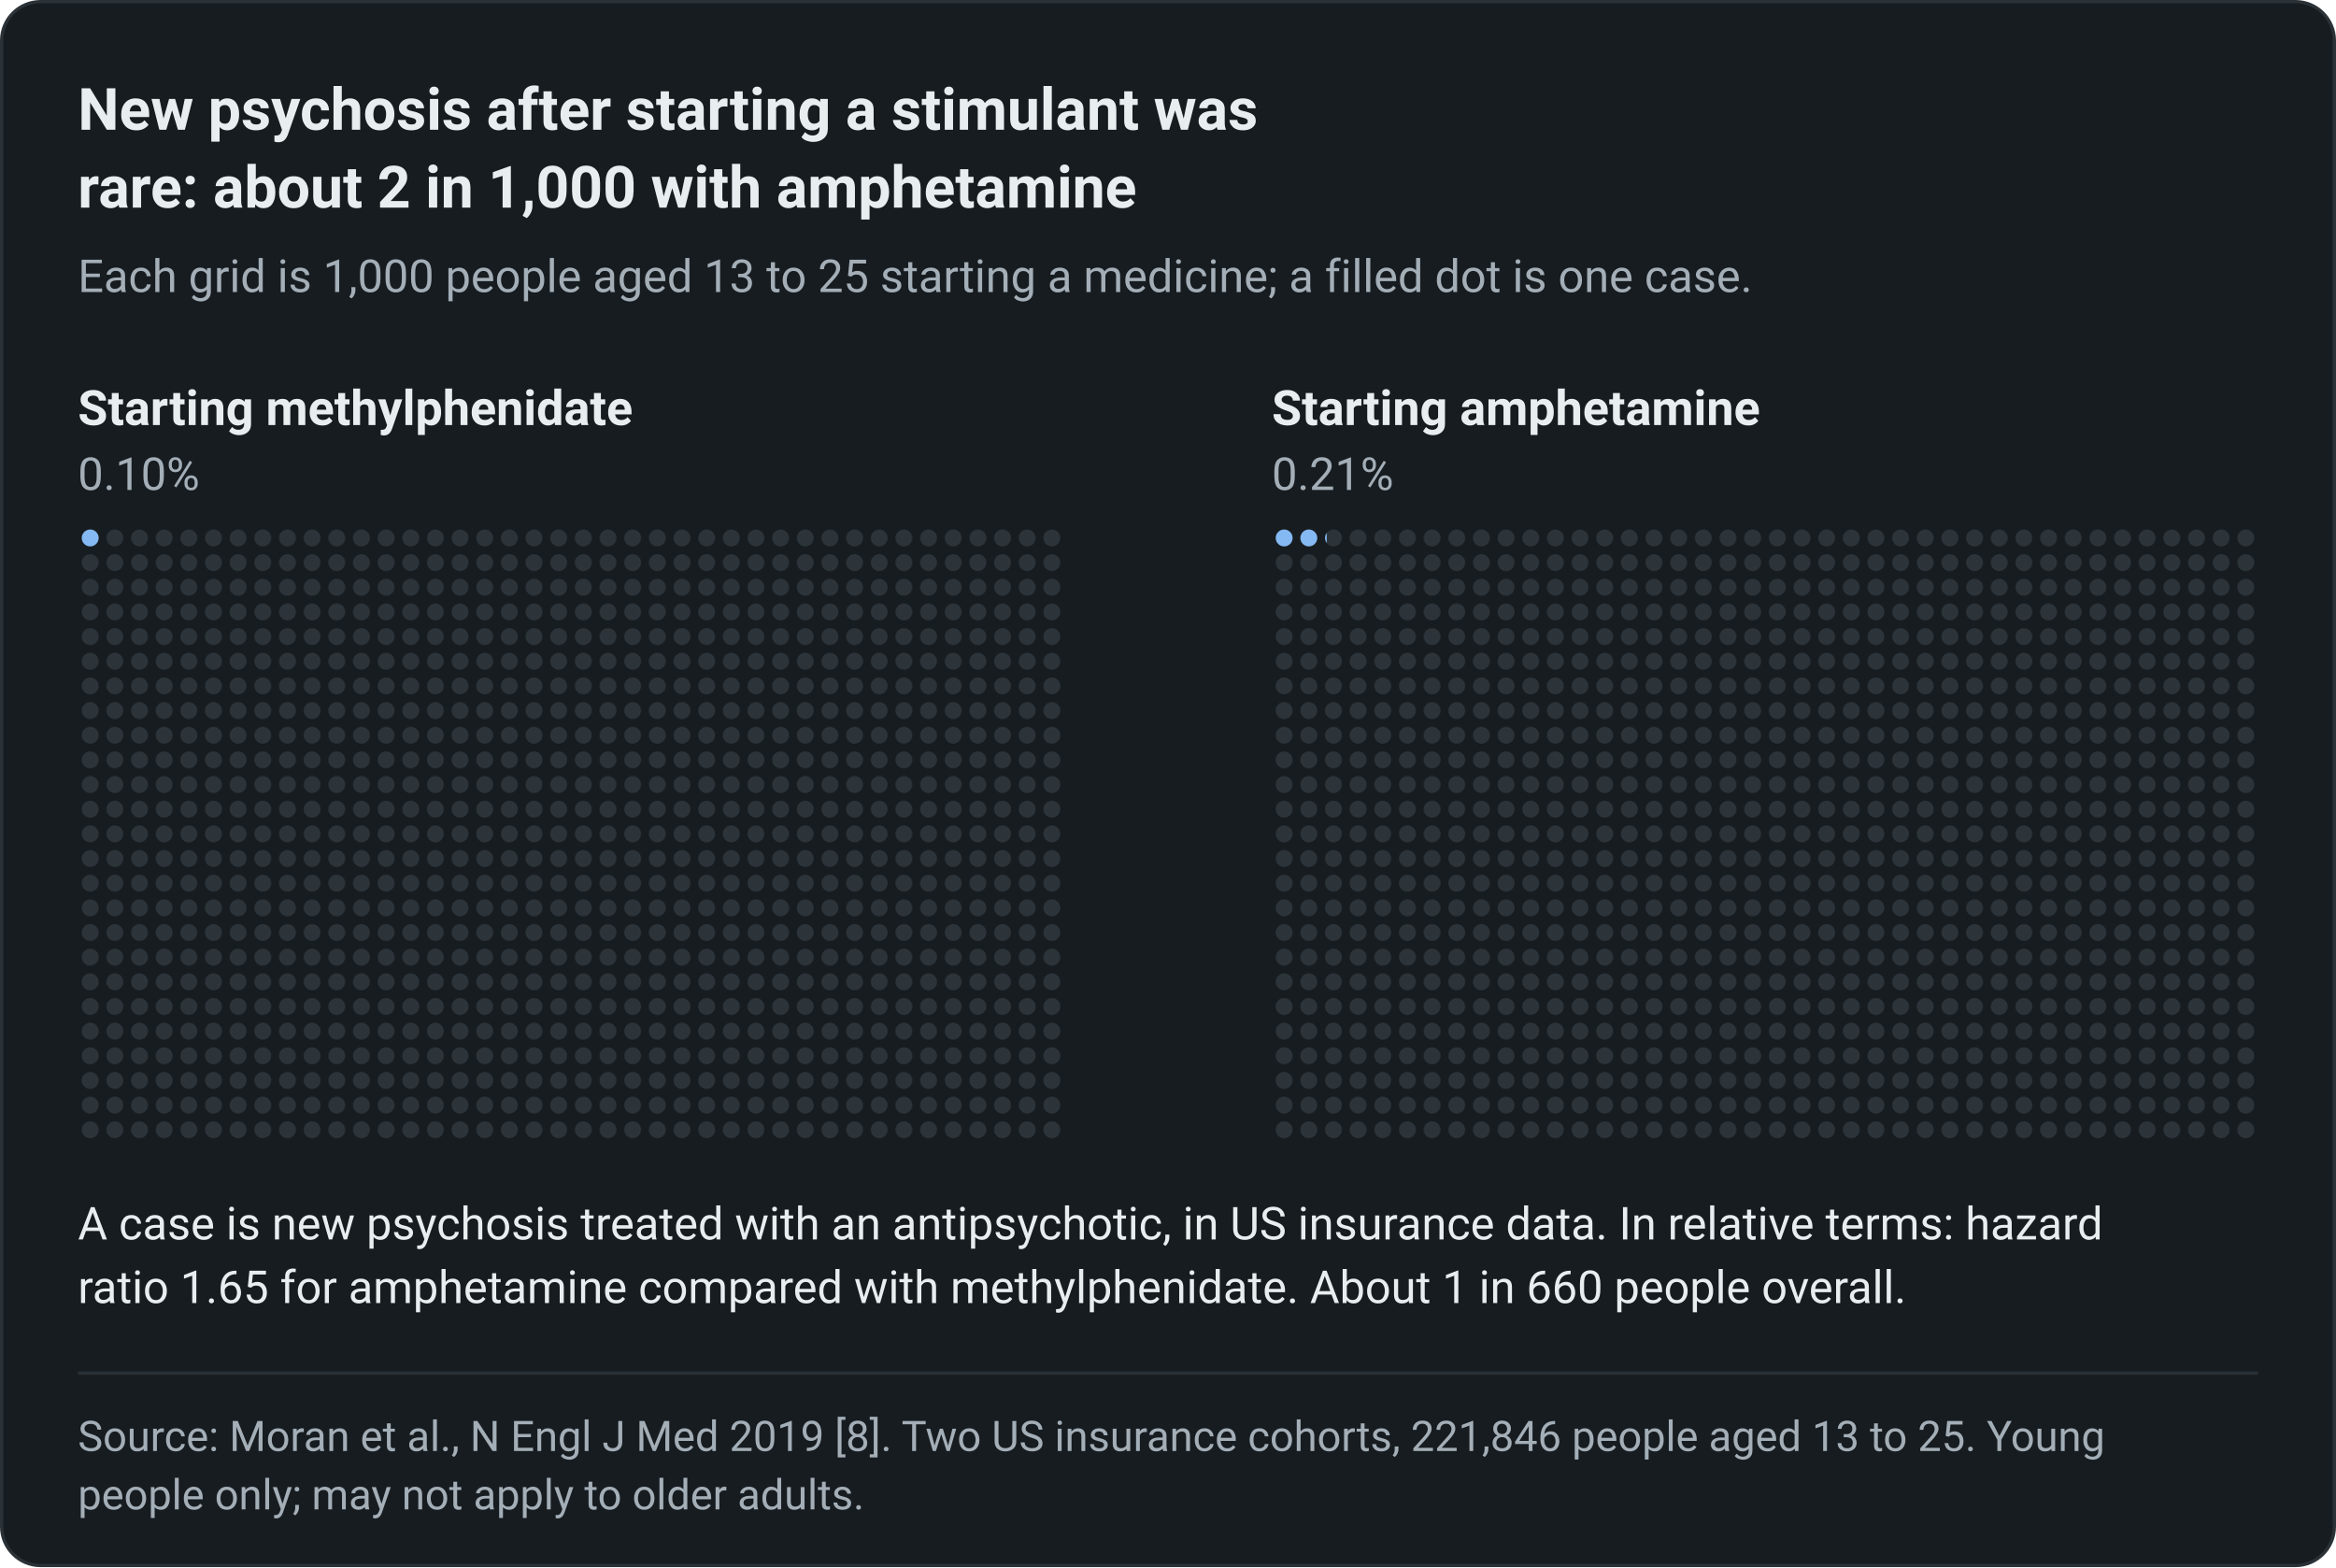
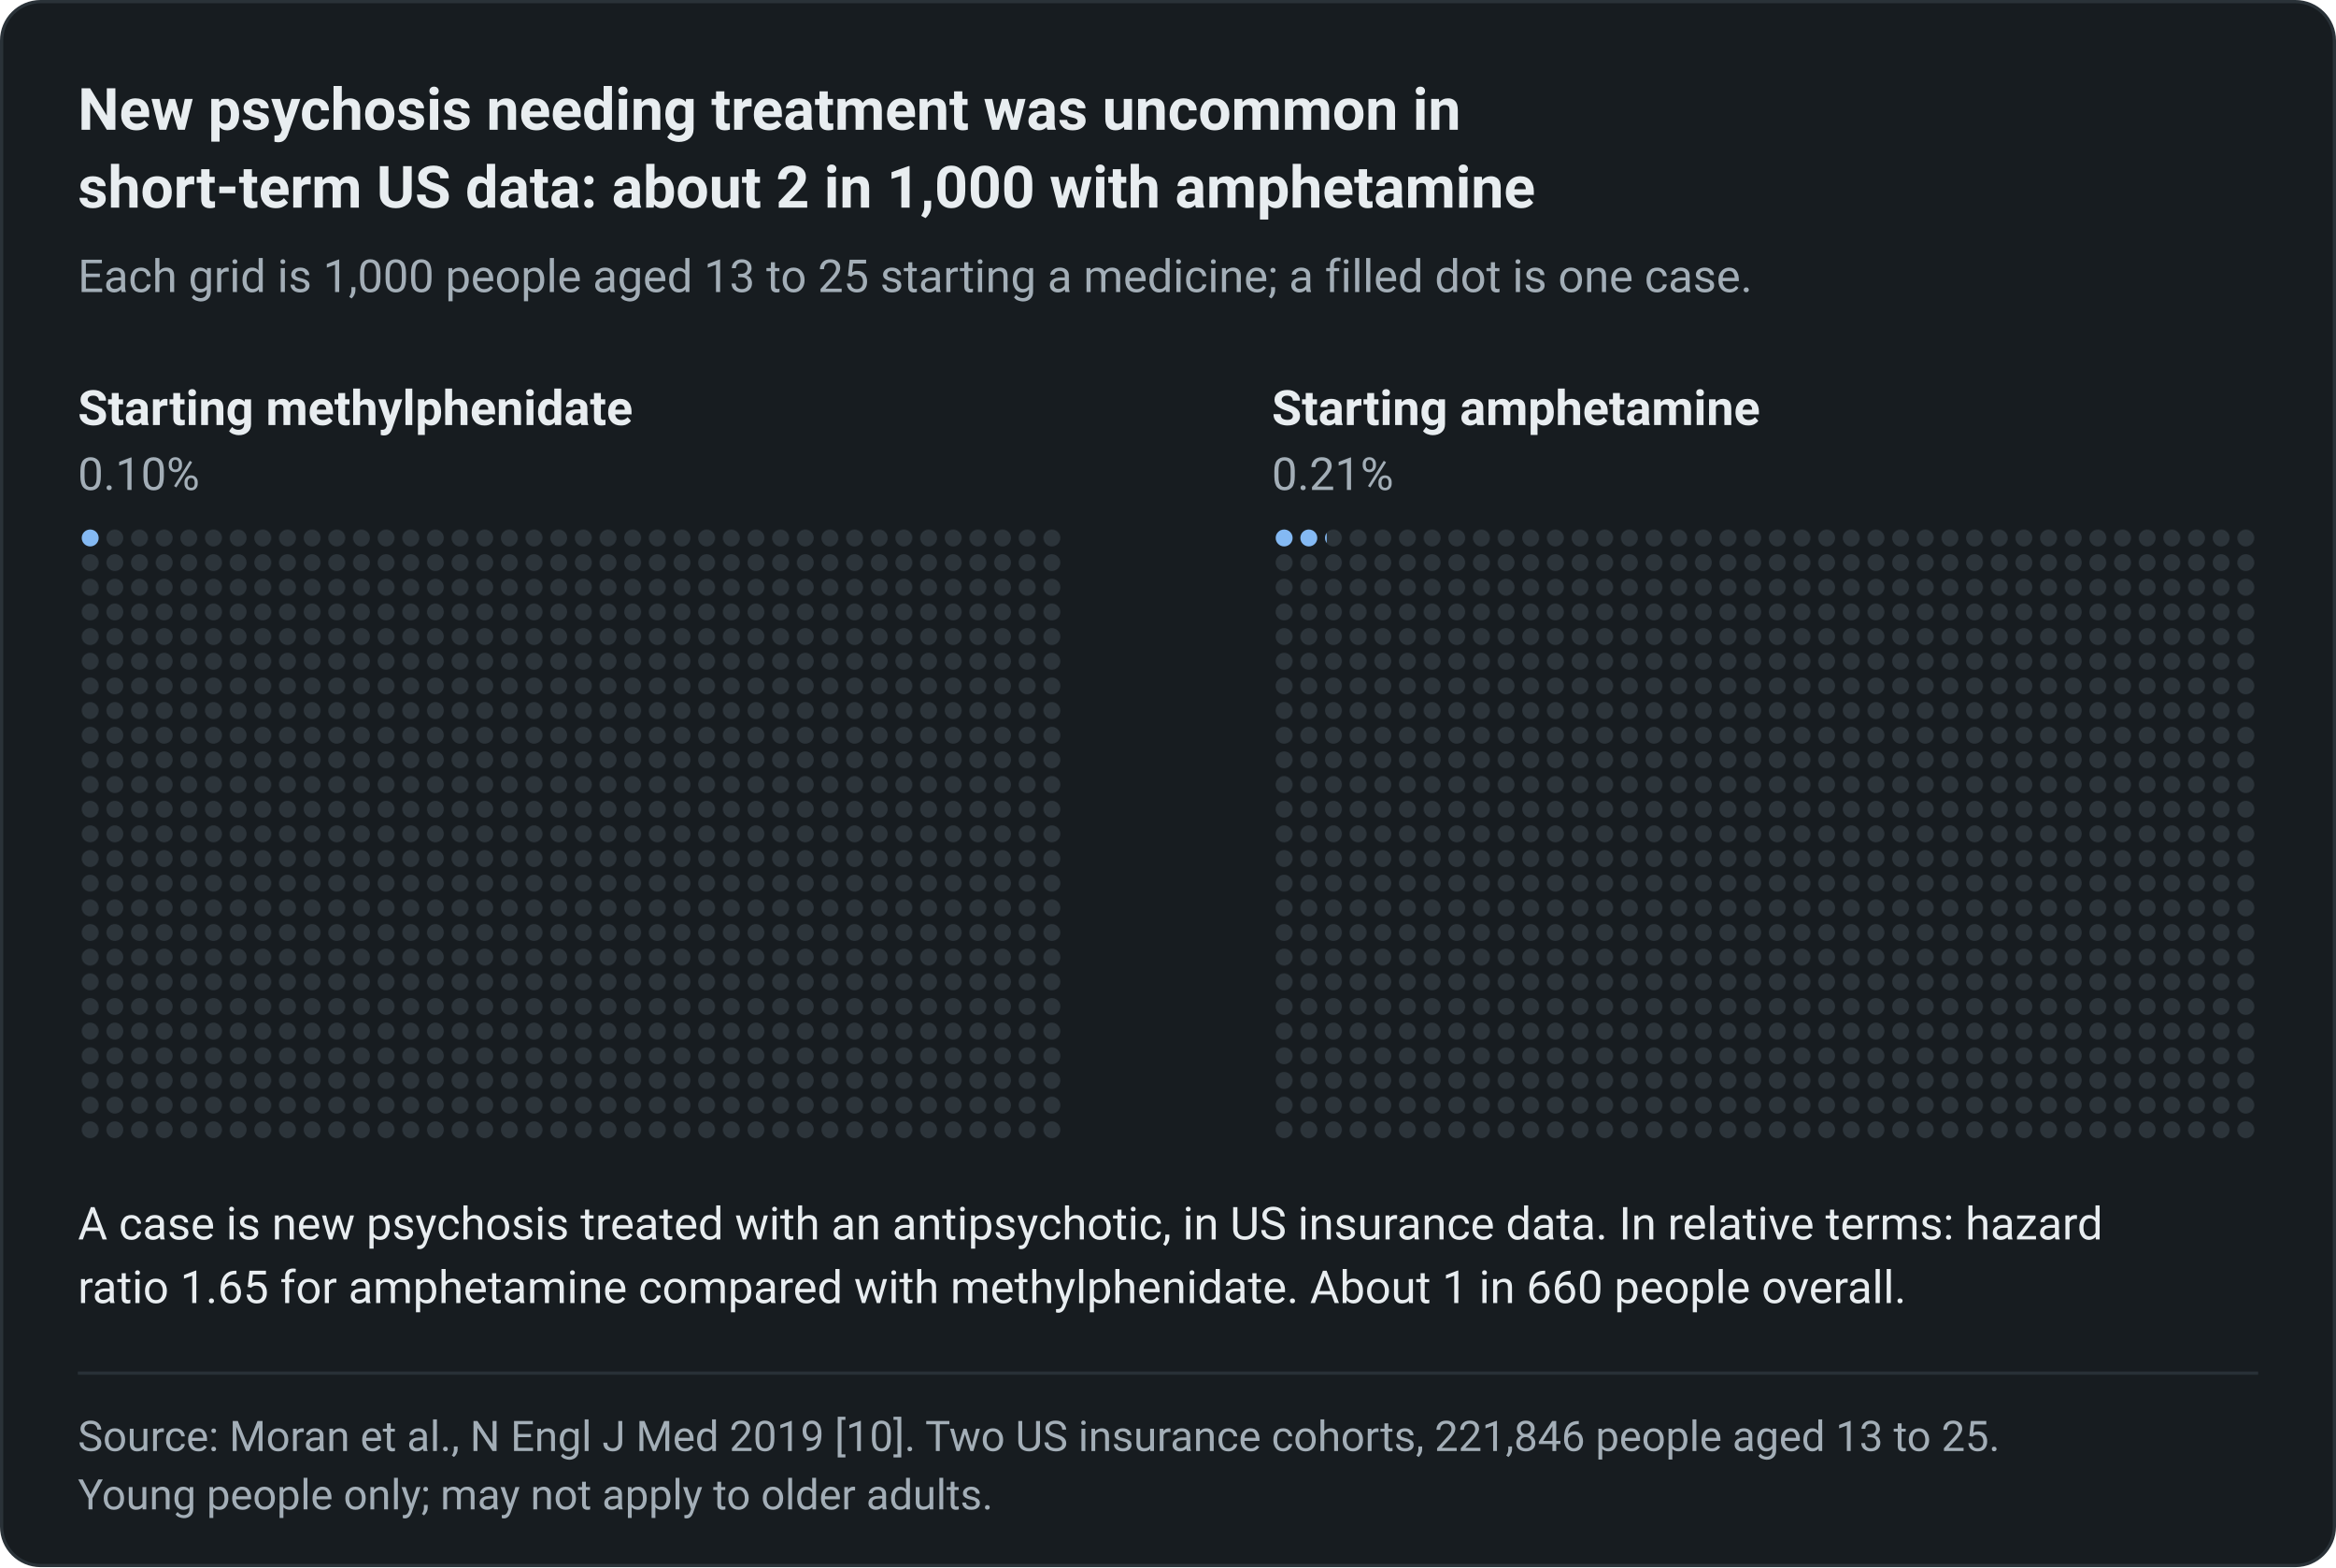
<svg xmlns="http://www.w3.org/2000/svg" viewBox="0 0 720 483" width="720" height="483" role="img" aria-labelledby="t d" font-family="system-ui, -apple-system, &quot;Segoe UI&quot;, Roboto, sans-serif">
  <defs>
    <pattern id="grid0" x="24.0" y="162" width="7.6" height="7.6" patternUnits="userSpaceOnUse">
      <g fill="#2c343a">
        <circle cx="3.80" cy="3.80" r="2.6" />
      </g>
    </pattern>
    <pattern id="grid1" x="392.0" y="162" width="7.6" height="7.6" patternUnits="userSpaceOnUse">
      <g fill="#2c343a">
        <circle cx="3.80" cy="3.80" r="2.6" />
      </g>
    </pattern>
    <clipPath id="pfrac1">
      <rect x="408.40" y="163.20" width="0.52" height="5.20" />
    </clipPath>
  </defs>
  <rect x="0.5" y="0.5" width="719" height="482" rx="12" fill="#171c20" stroke="#2a3238" stroke-width="1" />
-   <text x="24.0" y="40.0" font-size="18" font-weight="600" fill="#e8edf0" text-anchor="start">New psychosis after starting a stimulant was</text>
-   <text x="24.0" y="64.0" font-size="18" font-weight="600" fill="#e8edf0" text-anchor="start">rare: about 2 in 1,000 with amphetamine</text>
+   <text x="24.0" y="40.0" font-size="18" font-weight="600" fill="#e8edf0" text-anchor="start">New psychosis needing treatment was uncommon in</text>
+   <text x="24.0" y="64.0" font-size="18" font-weight="600" fill="#e8edf0" text-anchor="start">short-term US data: about 2 in 1,000 with amphetamine</text>
  <text x="24.0" y="90.0" font-size="14" font-weight="400" fill="#a3aeb7" text-anchor="start">Each grid is 1,000 people aged 13 to 25 starting a medicine; a filled dot is one case.</text>
  <text x="24.0" y="131.0" font-size="15" font-weight="600" fill="#e8edf0" text-anchor="start">Starting methylphenidate</text>
  <text x="24.0" y="151.0" font-size="14" font-weight="400" fill="#a3aeb7" text-anchor="start">0.10%</text>
  <rect x="24.0" y="162" width="304.0" height="190.0" fill="url(#grid0)" />
  <path d="M25.20,165.80a2.6,2.6 0 1,0 5.2,0a2.6,2.6 0 1,0 -5.2,0" fill="#84b9f3" />
  <text x="392.0" y="131.0" font-size="15" font-weight="600" fill="#e8edf0" text-anchor="start">Starting amphetamine</text>
  <text x="392.0" y="151.0" font-size="14" font-weight="400" fill="#a3aeb7" text-anchor="start">0.21%</text>
  <rect x="392.0" y="162" width="304.0" height="190.0" fill="url(#grid1)" />
  <path d="M393.20,165.80a2.6,2.6 0 1,0 5.2,0a2.6,2.6 0 1,0 -5.2,0M400.80,165.80a2.6,2.6 0 1,0 5.2,0a2.6,2.6 0 1,0 -5.2,0" fill="#84b9f3" />
  <circle cx="411.00" cy="165.80" r="2.6" fill="#84b9f3" clip-path="url(#pfrac1)" />
  <text x="24.0" y="382.0" font-size="14" font-weight="400" fill="#e8edf0" text-anchor="start">A case is new psychosis treated with an antipsychotic, in US insurance data. In relative terms: hazard</text>
  <text x="24.0" y="401.6" font-size="14" font-weight="400" fill="#e8edf0" text-anchor="start">ratio 1.65 for amphetamine compared with methylphenidate. About 1 in 660 people overall.</text>
  <line x1="24" x2="696" y1="423.2" y2="423.2" stroke="#283037" stroke-width="1" />
-   <text x="24.0" y="447.2" font-size="13" font-weight="400" fill="#a3aeb7" text-anchor="start">Source: Moran et al., N Engl J Med 2019 [8]. Two US insurance cohorts, 221,846 people aged 13 to 25. Young</text>
-   <text x="24.0" y="465.2" font-size="13" font-weight="400" fill="#a3aeb7" text-anchor="start">people only; may not apply to older adults.</text>
+   <text x="24.0" y="447.2" font-size="13" font-weight="400" fill="#a3aeb7" text-anchor="start">Source: Moran et al., N Engl J Med 2019 [10]. Two US insurance cohorts, 221,846 people aged 13 to 25.</text>
+   <text x="24.0" y="465.2" font-size="13" font-weight="400" fill="#a3aeb7" text-anchor="start">Young people only; may not apply to older adults.</text>
</svg>
